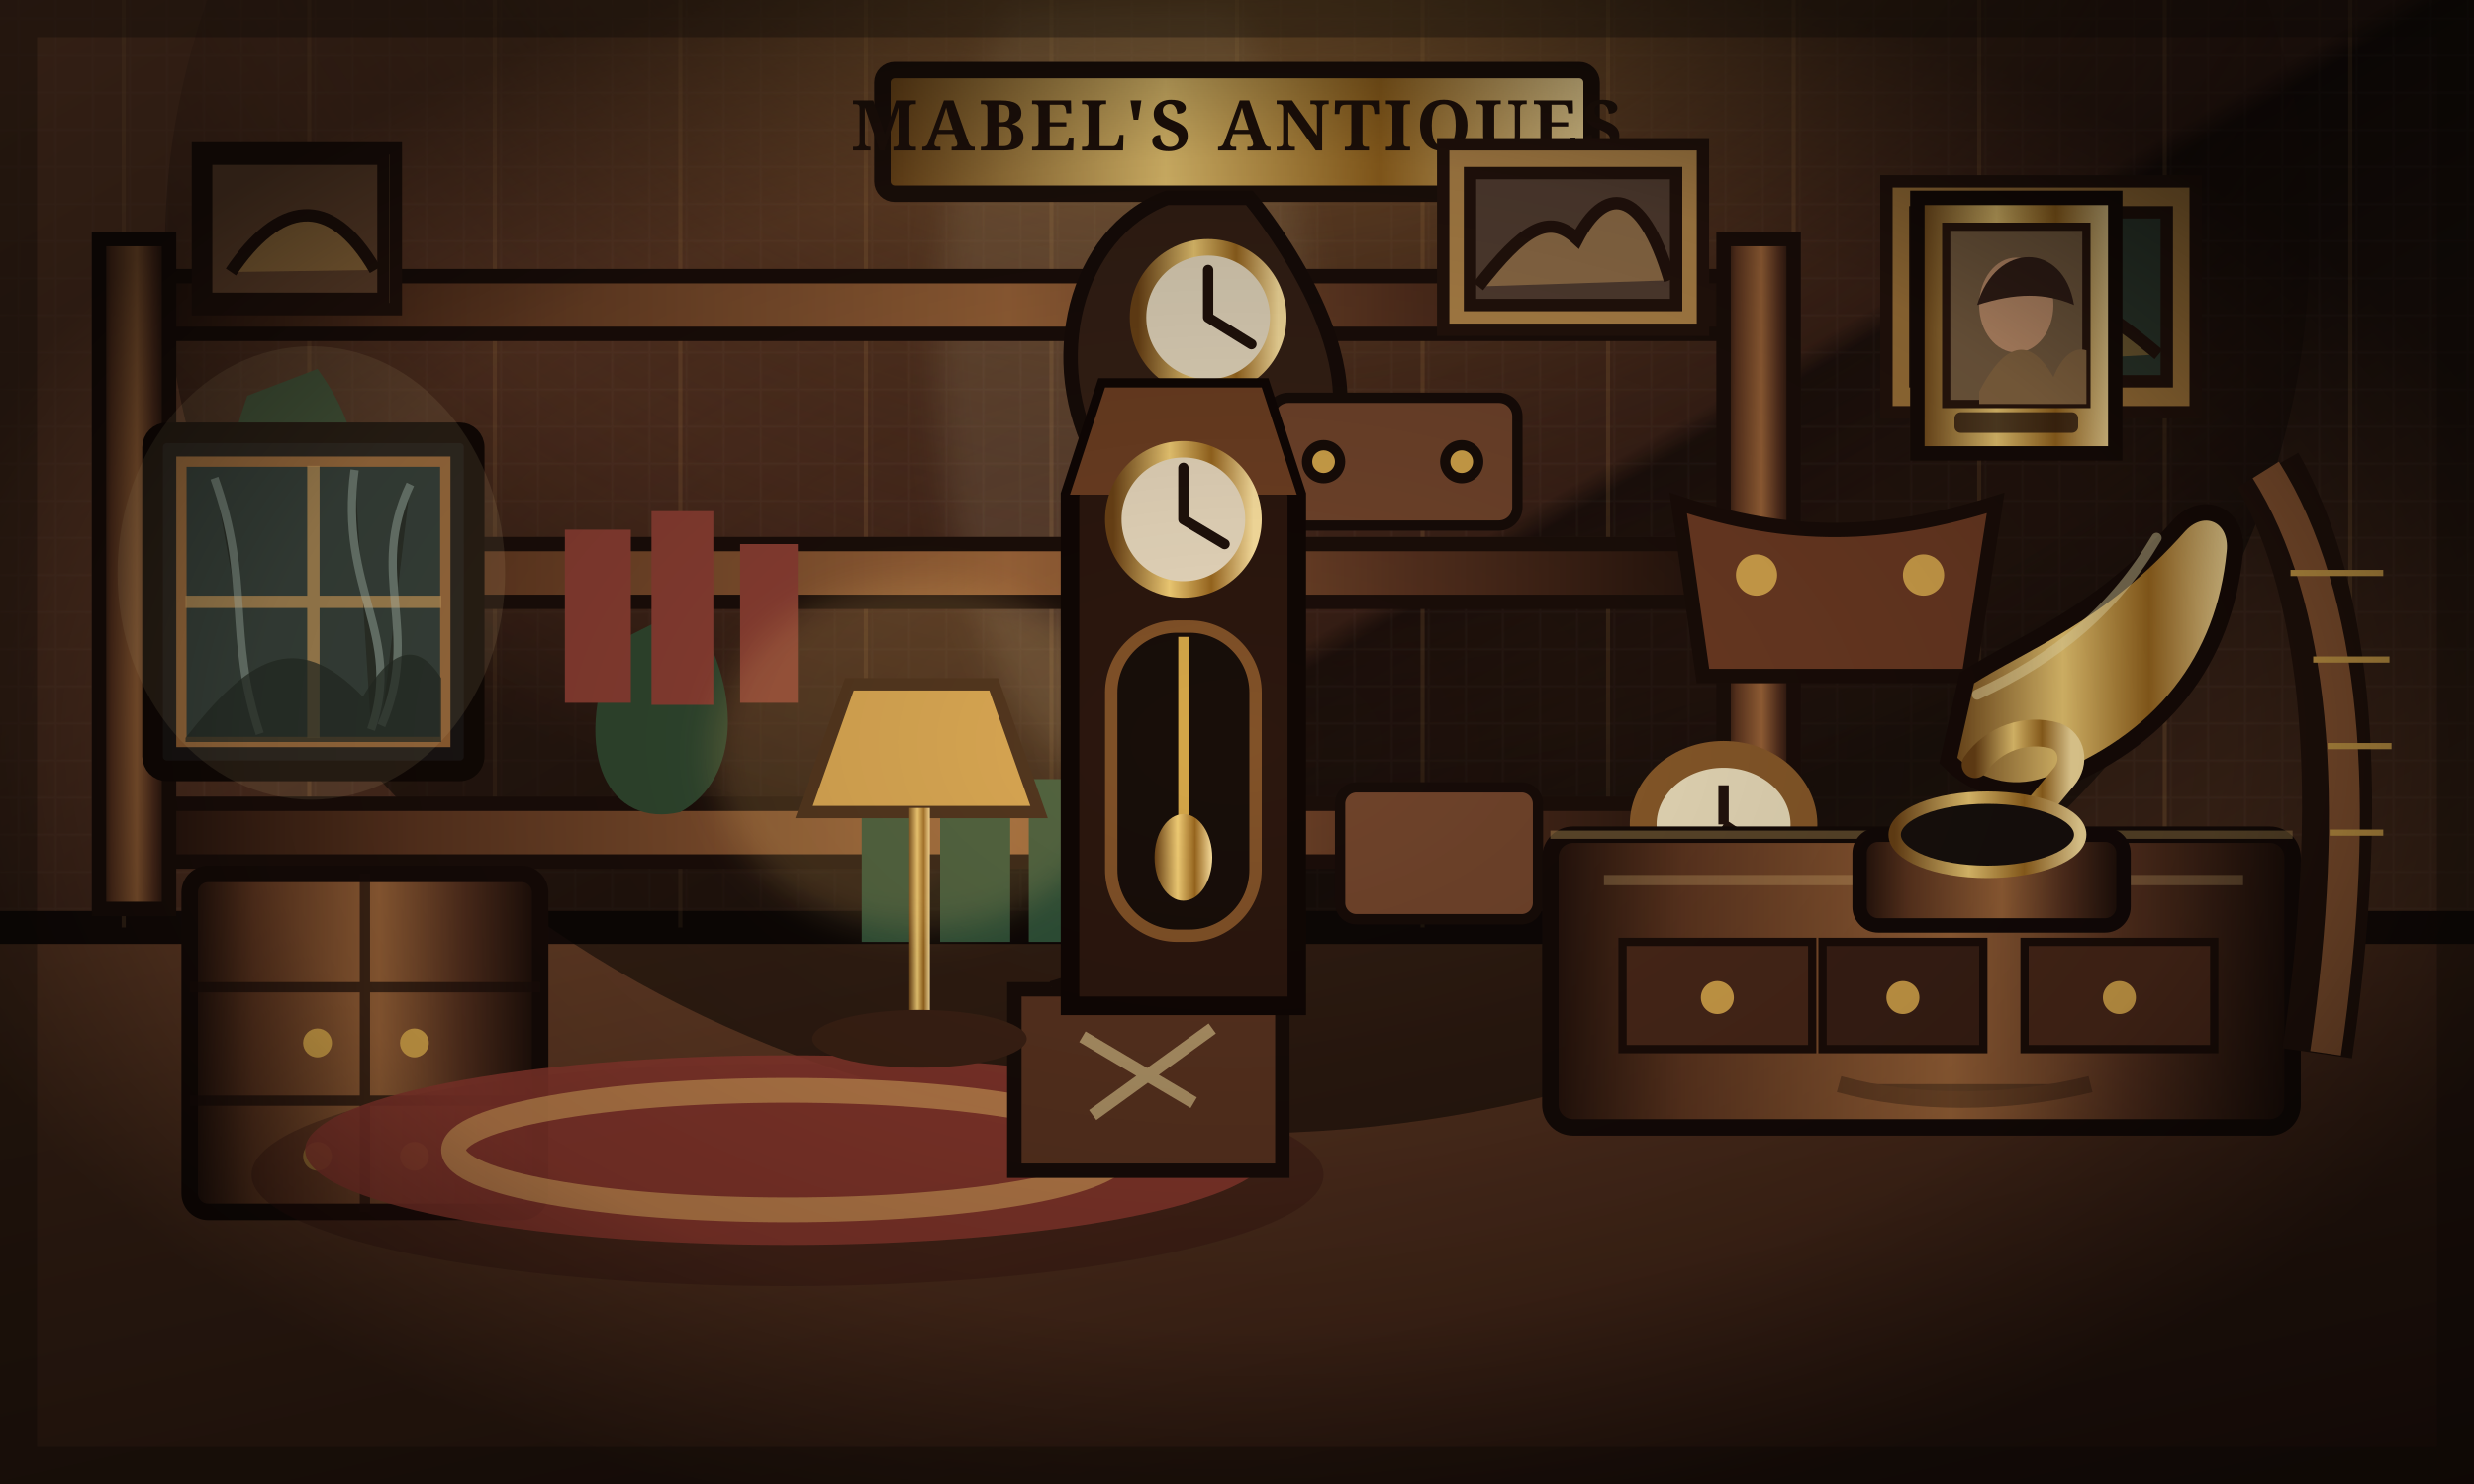
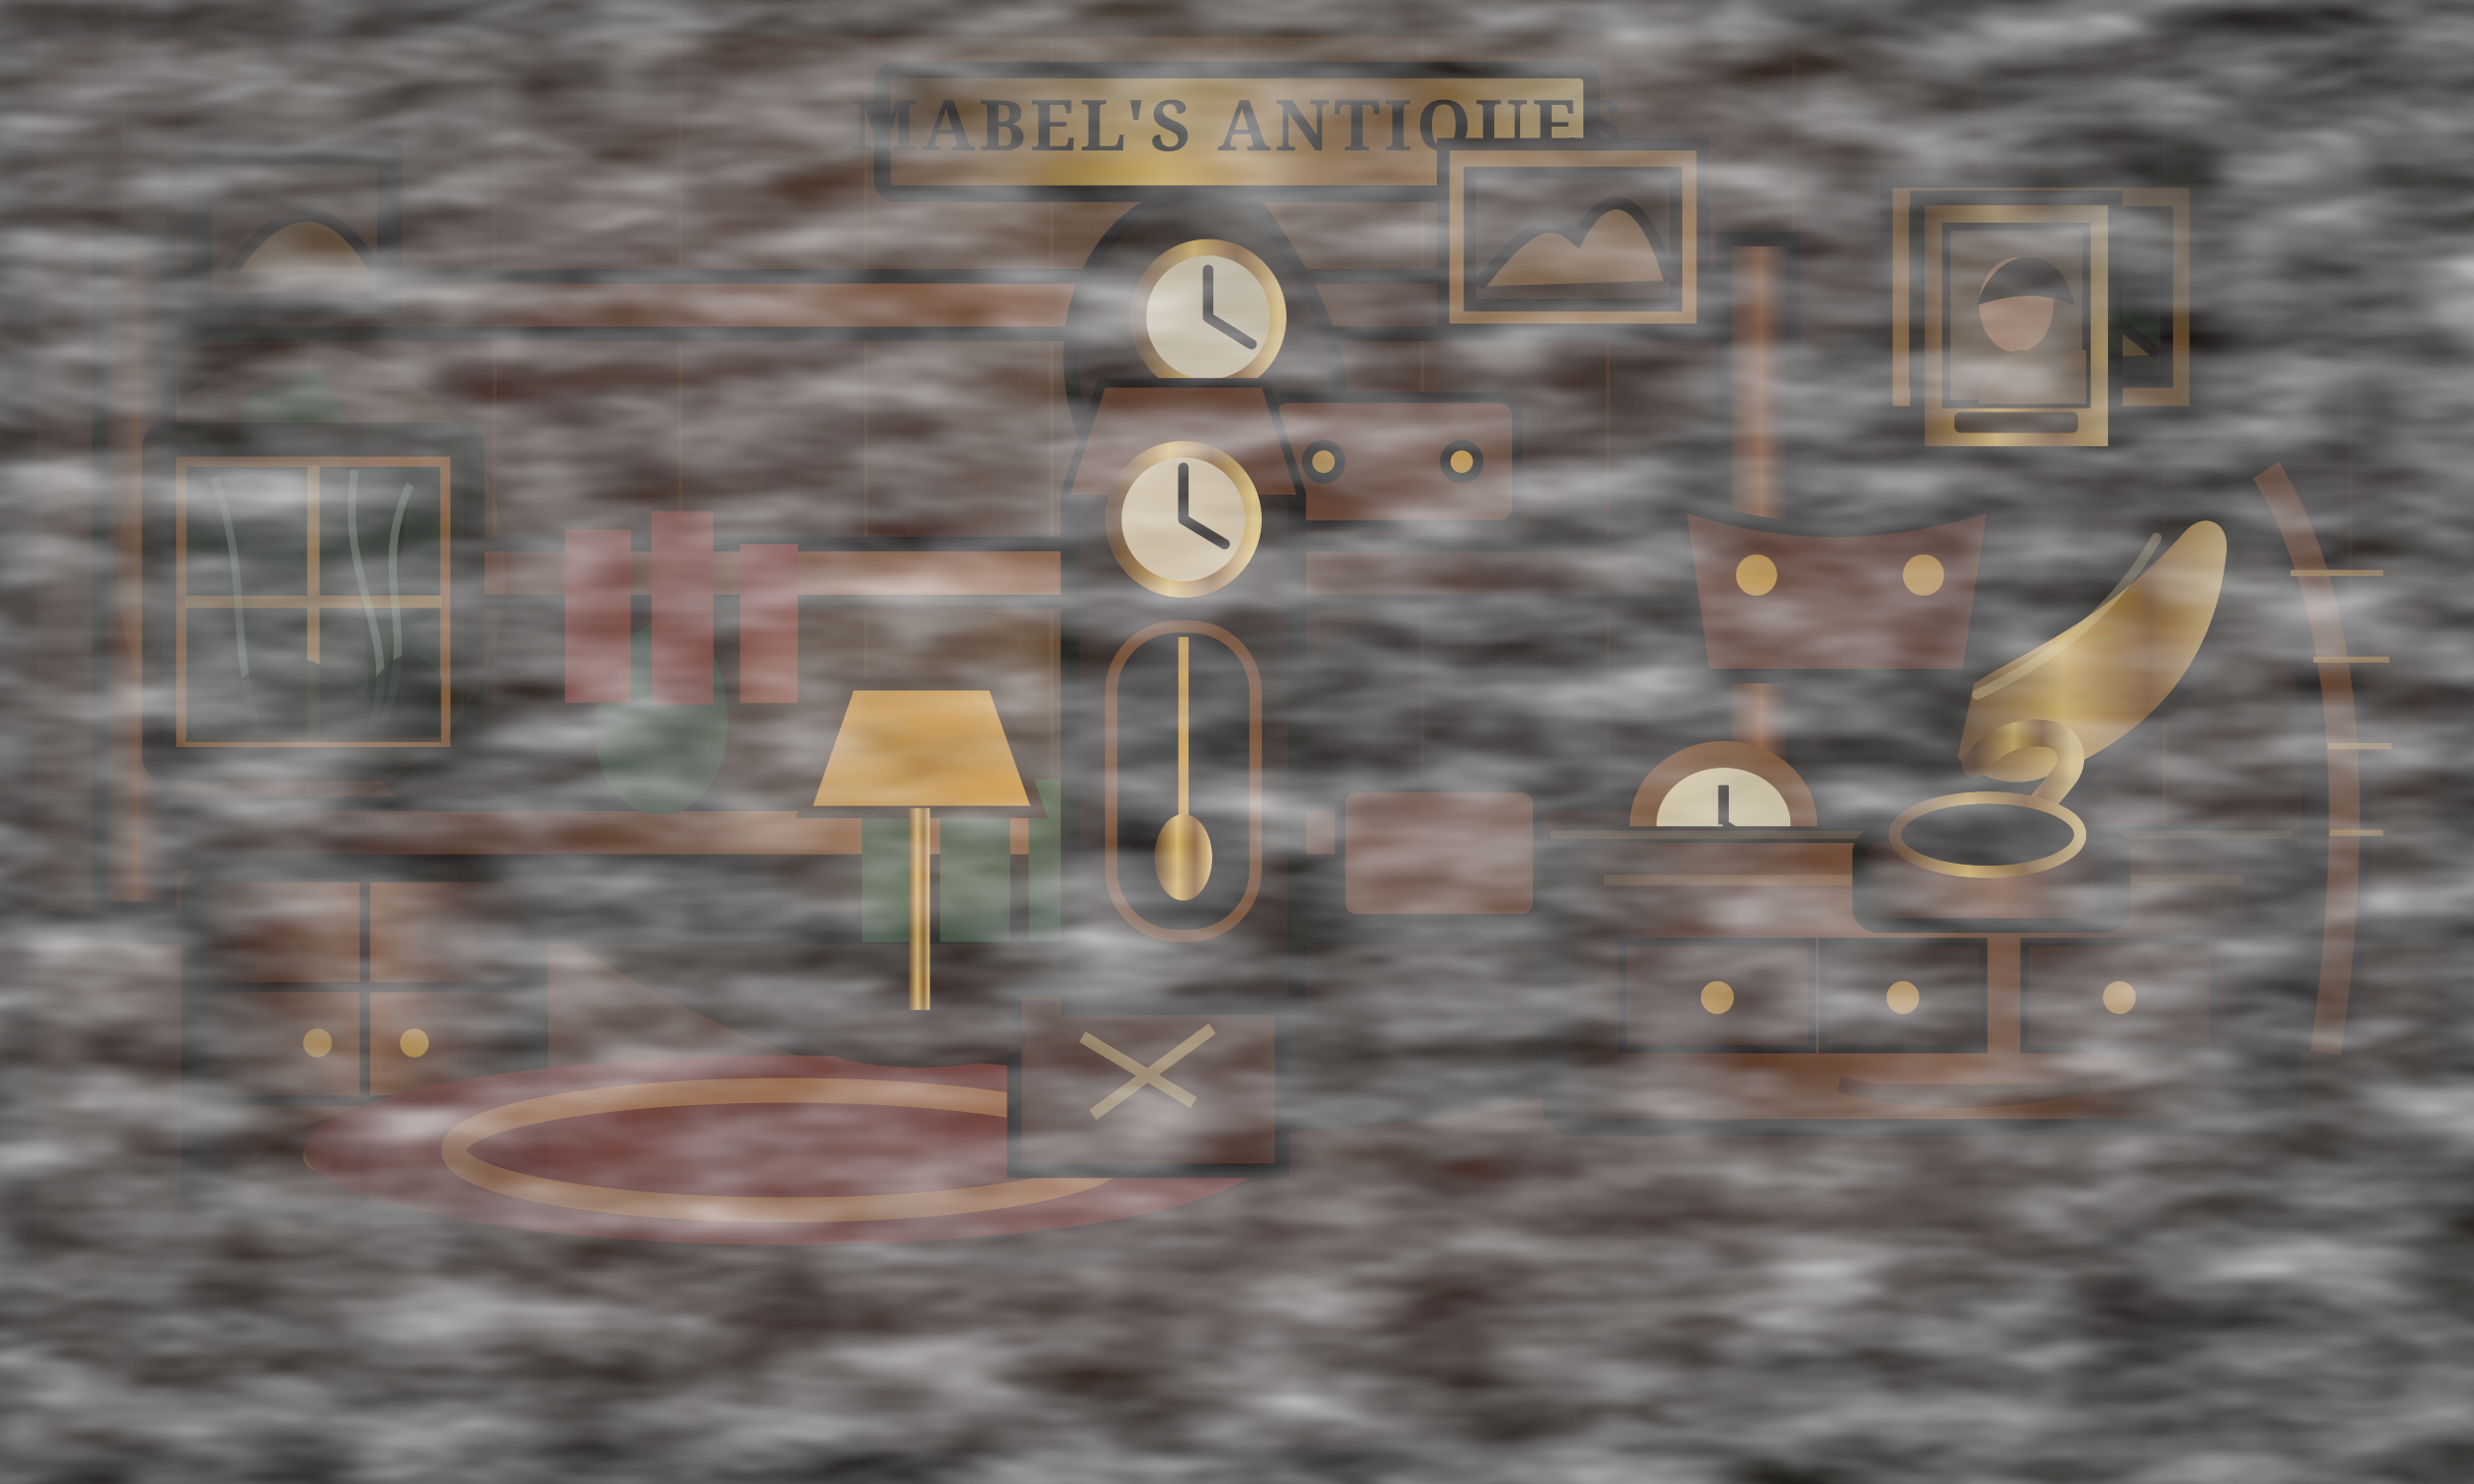
<svg xmlns="http://www.w3.org/2000/svg" viewBox="0 0 1200 720" preserveAspectRatio="xMidYMid slice">
  <defs>
    <linearGradient id="wall" y1="0" y2="1">
      <stop stop-color="#7a4b31" />
      <stop offset=".48" stop-color="#3a2117" />
      <stop offset=".49" stop-color="#1a0f0b" />
      <stop offset="1" stop-color="#684028" />
    </linearGradient>
    <linearGradient id="floor" y1="0" y2="1">
      <stop stop-color="#6d4229" />
      <stop offset="1" stop-color="#2a160e" />
    </linearGradient>
    <linearGradient id="wood" x1="0" x2="1">
      <stop stop-color="#20100a" />
      <stop offset=".18" stop-color="#5d351f" />
      <stop offset=".54" stop-color="#9d6539" />
      <stop offset=".78" stop-color="#55301e" />
      <stop offset="1" stop-color="#1a0d08" />
    </linearGradient>
    <linearGradient id="brass" x1="0" x2="1">
      <stop stop-color="#6c4316" />
      <stop offset=".4" stop-color="#f4cf76" />
      <stop offset=".7" stop-color="#9b681f" />
      <stop offset="1" stop-color="#ffe4a1" />
    </linearGradient>
    <radialGradient id="lampGlow" cx="50%" cy="18%" r="68%">
      <stop stop-color="#ffe6ad" stop-opacity=".92" />
      <stop offset=".23" stop-color="#f3b957" stop-opacity=".45" />
      <stop offset=".72" stop-color="#32170c" stop-opacity=".08" />
      <stop offset="1" stop-color="#050302" stop-opacity=".52" />
    </radialGradient>
    <radialGradient id="corner" cx="50%" cy="50%" r="55%">
      <stop stop-color="#000" stop-opacity="0" />
      <stop offset=".72" stop-color="#000" stop-opacity=".2" />
      <stop offset="1" stop-color="#000" stop-opacity=".58" />
    </radialGradient>
    <filter id="soft">
      <feGaussianBlur stdDeviation="8" />
    </filter>
+     <filter id="painterlyGrain" x="-8%" y="-8%" width="116%" height="116%">
+       <feTurbulence type="fractalNoise" baseFrequency="0.012 0.04" numOctaves="3" seed="27" result="grain" />
+       <feColorMatrix in="grain" type="saturate" values="0" result="mono" />
+       <feBlend in="SourceGraphic" in2="mono" mode="soft-light" />
+     </filter>
    <pattern id="paper" width="18" height="18" patternUnits="userSpaceOnUse">
      <path d="M0 9h18M9 0v18" stroke="#fff0c8" stroke-opacity=".045" />
    </pattern>
  </defs>
-   <rect width="1200" height="720" fill="url(#wall)" />
-   <rect width="1200" height="720" fill="url(#paper)" opacity=".75" />
-   <path d="M0 446h1200v274H0z" fill="url(#floor)" />
-   <path d="M0 450h1200" stroke="#150b08" stroke-width="16" />
-   <g opacity=".18" stroke="#d09b58" stroke-width="2">
-     <path d="M60 0v450M150 0v450M240 0v450M330 0v450M420 0v450M510 0v450M600 0v450M690 0v450M780 0v450M870 0v450M960 0v450M1050 0v450M1140 0v450" />
+   <g filter="url(#painterlyGrain)">
+     <rect width="1200" height="720" fill="url(#wall)" />
+     <rect width="1200" height="720" fill="url(#paper)" opacity=".75" />
+     <path d="M0 446h1200v274H0z" fill="url(#floor)" />
+     <path d="M0 450h1200" stroke="#150b08" stroke-width="16" />
+     <g opacity=".18" stroke="#d09b58" stroke-width="2">
+       <path d="M60 0v450M150 0v450M240 0v450M330 0v450M420 0v450M510 0v450M600 0v450M690 0v450M780 0v450M870 0v450M960 0v450M1050 0v450M1140 0v450" />
+     </g>
+     <ellipse cx="600" cy="120" rx="520" ry="430" fill="url(#lampGlow)" />
+     <ellipse cx="545" cy="170" rx="90" ry="210" fill="#fff0bb" opacity=".12" filter="url(#soft)" />
+     <rect x="428" y="34" width="344" height="60" rx="6" fill="url(#brass)" stroke="#1d100a" stroke-width="8" />
+     <text x="600" y="73" text-anchor="middle" font-family="Georgia,serif" font-size="34" font-weight="700" fill="#21120b" letter-spacing="2">MABEL'S ANTIQUES</text>
+     <g stroke="#1b0e09" stroke-width="7" fill="url(#wood)">
+       <rect x="52" y="134" width="810" height="28" rx="4" />
+       <rect x="52" y="264" width="810" height="28" rx="4" />
+       <rect x="52" y="390" width="810" height="28" rx="4" />
+       <rect x="48" y="116" width="34" height="325" />
+       <rect x="836" y="116" width="34" height="325" />
+     </g>
+     <g stroke="#24130c" stroke-width="6">
+       <rect x="96" y="72" width="96" height="78" fill="#caa66a" />
+       <rect x="100" y="77" width="86" height="68" fill="#6e4a31" />
+       <path d="M112 132c23-34 48-39 70-1" fill="#a37843" />
+       <rect x="700" y="70" width="126" height="90" fill="#b7894b" />
+       <rect x="713" y="84" width="100" height="64" fill="#564033" />
+       <path d="M717 139c22-28 34-36 48-23 13-25 31-27 45 20" fill="#96724b" />
+       <rect x="915" y="88" width="150" height="112" fill="#a4773b" />
+       <rect x="929" y="103" width="122" height="82" fill="#2f3a2e" />
+       <path d="M933 178c38-55 69-44 114-6" fill="#786135" />
+     </g>
+     <g transform="translate(518 96)">
+       <path d="M48 0c-45 17-60 80-34 127h110C153 82 95 8 88 0z" fill="#352015" stroke="#170c08" stroke-width="7" />
+       <circle cx="68" cy="58" r="34" fill="#e9dbc0" stroke="url(#brass)" stroke-width="8" />
+       <path d="M68 58V35M68 58l21 13" stroke="#21120b" stroke-width="5" stroke-linecap="round" />
+       <path d="M62 99c2 21 14 24 18 0" stroke="#d8a84b" stroke-width="7" fill="none" />
+     </g>
+     <g transform="translate(30 180)">
+       <g fill="#31482f">
+         <path d="M90 12c-20 55-4 83 27 78 32-17 34-54 7-91z" />
+         <path d="M268 132c-22 55-2 90 32 82 29-16 31-60 4-100z" />
+       </g>
+       <g fill="#8d3f33">
+         <rect x="244" y="77" width="32" height="84" />
+         <rect x="286" y="68" width="30" height="94" />
+         <rect x="329" y="84" width="28" height="77" />
+       </g>
+       <g fill="#2f5037">
+         <rect x="388" y="191" width="31" height="86" />
+         <rect x="426" y="176" width="34" height="101" />
+         <rect x="469" y="198" width="28" height="79" />
+       </g>
+       <g fill="#71442b" stroke="#170c08" stroke-width="5">
+         <rect x="586" y="13" width="120" height="62" rx="9" />
+         <circle cx="612" cy="44" r="8" fill="#d4a64b" />
+         <circle cx="679" cy="44" r="8" fill="#d4a64b" />
+         <rect x="620" y="202" width="96" height="64" rx="8" />
+       </g>
+       <g>
+         <ellipse cx="806" cy="220" rx="39" ry="34" fill="#eee0bd" stroke="#8b5b2a" stroke-width="13" />
+         <path d="M806 220v-19M806 220l15 10" stroke="#24130c" stroke-width="5" />
+       </g>
+     </g>
+     <g transform="translate(92 424)">
+       <rect width="170" height="164" rx="9" fill="url(#wood)" stroke="#160b07" stroke-width="8" />
+       <path d="M85 0v164M0 55h170M0 110h170" stroke="#1a0d08" stroke-width="5" opacity=".7" />
+       <circle cx="62" cy="82" r="7" fill="#d9a74b" />
+       <circle cx="109" cy="82" r="7" fill="#d9a74b" />
+       <circle cx="62" cy="137" r="7" fill="#d9a74b" />
+       <circle cx="109" cy="137" r="7" fill="#d9a74b" />
+     </g>
+     <g transform="translate(382 438)">
+       <ellipse cx="0" cy="132" rx="260" ry="54" fill="#31120f" opacity=".36" />
+       <ellipse cx="0" cy="120" rx="234" ry="46" fill="#8d392e" opacity=".86" />
+       <ellipse cx="0" cy="120" rx="162" ry="29" fill="none" stroke="#d7a15a" stroke-width="12" opacity=".65" />
+     </g>
+     <g transform="translate(492 405)">
+       <rect x="0" y="75" width="130" height="88" fill="#58321f" stroke="#170c08" stroke-width="7" />
+       <path d="M18 74l90-27 30 34" fill="#c59b64" stroke="#170c08" stroke-width="6" />
+       <path d="M33 98l54 32M96 94l-58 42" stroke="#d6bd86" stroke-width="6" opacity=".7" />
+     </g>
+     <g transform="translate(368 332)">
+       <path d="M44 0h70l22 62H22z" fill="#d6a44e" stroke="#30190d" stroke-width="6" />
+       <rect x="73" y="60" width="10" height="108" fill="url(#brass)" />
+       <ellipse cx="78" cy="172" rx="52" ry="14" fill="#3b2114" />
+       <ellipse cx="78" cy="34" rx="100" ry="85" fill="#ffc96f" opacity=".18" filter="url(#soft)" />
+     </g>
+     <g transform="translate(752 405)">
+       <rect width="360" height="142" rx="11" fill="url(#wood)" stroke="#140a07" stroke-width="8" />
+       <rect x="35" y="52" width="92" height="52" fill="#4a2819" stroke="#1b0d08" stroke-width="4" />
+       <rect x="230" y="52" width="92" height="52" fill="#4a2819" stroke="#1b0d08" stroke-width="4" />
+       <circle cx="81" cy="79" r="8" fill="#d5a44b" />
+       <circle cx="276" cy="79" r="8" fill="#d5a44b" />
+       <path d="M0 0h360" stroke="#e2b76b" stroke-opacity=".35" stroke-width="4" />
+     </g>
+     <g transform="translate(814 244)">
+       <path d="M0 0c54 18 100 17 154 0l-13 84H12z" fill="#6e3b23" stroke="#1a0d08" stroke-width="7" />
+       <path d="M35 35h84" stroke="url(#brass)" stroke-width="9" stroke-linecap="round" />
+       <circle cx="38" cy="35" r="10" fill="#d9a84e" />
+       <circle cx="119" cy="35" r="10" fill="#d9a84e" />
+     </g>
+     <g transform="translate(1064 228)">
+       <path d="M36 0c35 62 42 160 24 283" stroke="#22120b" stroke-width="34" fill="none" />
+       <path d="M35 0c39 62 47 160 29 283" stroke="#8e5833" stroke-width="15" fill="none" />
+       <g stroke="#d5a44b" stroke-width="3">
+         <path d="M47 50h45M58 92h37M65 134h31M66 176h26" />
+       </g>
+     </g>
+     <g id="front-window" transform="translate(74 210)">
+       <rect x="0" y="0" width="156" height="164" rx="7" fill="#1b1614" stroke="#120905" stroke-width="10" />
+       <rect x="14" y="14" width="128" height="136" fill="#243331" stroke="#9c6636" stroke-width="5" />
+       <path d="M78 16v132M16 82h124" stroke="#d09b58" stroke-width="6" opacity=".75" />
+       <path d="M30 22c18 50 6 76 22 124M98 18c-8 58 24 80 8 126M125 25c-21 44 6 71-14 117" stroke="#b9d1ca" stroke-width="4" opacity=".42" />
+       <path d="M16 148c30-38 53-54 86-20 13-22 26-28 38-9v31H16z" fill="#0d1816" opacity=".72" />
+       <ellipse cx="77" cy="68" rx="94" ry="110" fill="#ffe2a2" opacity=".11" />
+     </g>
+     <g id="grandfather-clock" transform="translate(505 188)">
+       <path d="M31 0h76l17 52v248H14V52z" fill="#2c170e" stroke="#100704" stroke-width="9" />
+       <path d="M31 0h76l17 52H14z" fill="#6e3f22" />
+       <circle cx="69" cy="64" r="34" fill="#eadabe" stroke="url(#brass)" stroke-width="8" />
+       <path d="M69 64V39M69 64l20 12" stroke="#1f110b" stroke-width="5" stroke-linecap="round" />
+       <rect x="34" y="116" width="70" height="150" rx="32" fill="#160c08" stroke="#8e5a2b" stroke-width="6" opacity=".88" />
+       <path d="M69 121v95" stroke="#d6a849" stroke-width="5" />
+       <ellipse cx="69" cy="228" rx="14" ry="21" fill="url(#brass)" />
+     </g>
+     <g id="front-counter-details" transform="translate(752 405)">
+       <rect x="132" y="52" width="78" height="52" fill="#3b2015" stroke="#1b0d08" stroke-width="4" />
+       <circle cx="171" cy="79" r="8" fill="#d5a44b" />
+       <path d="M26 22h310" stroke="#ffd98d" stroke-width="5" opacity=".24" />
+       <path d="M140 121c36 10 82 10 122 0" stroke="#190c07" stroke-width="8" opacity=".32" />
+     </g>
+     <g id="evelyn-wall-photo" transform="translate(930 96)">
+       <rect x="0" y="0" width="96" height="124" fill="url(#brass)" stroke="#160b07" stroke-width="7" />
+       <rect x="14" y="14" width="68" height="86" fill="#7b6043" stroke="#2b170e" stroke-width="4" />
+       <ellipse cx="48" cy="52" rx="18" ry="23" fill="#c99670" />
+       <path d="M29 52c9-31 42-31 47 0-14-6-28-6-47 0z" fill="#352018" />
+       <path d="M30 94c12-23 24-28 36-7 4-10 10-15 16-13v26H30z" fill="#8d6b45" />
+       <rect x="18" y="104" width="60" height="10" rx="3" fill="#25130b" opacity=".75" />
+     </g>
+     <g id="gramophone" transform="translate(902 279)">
+       <path d="M52 50c28-18 64-30 103-74 12-13 29-5 27 13-5 52-35 92-91 113-18 6-35 1-48-12z" fill="url(#brass)" stroke="#170b07" stroke-width="8" />
+       <path d="M144-18c-20 34-48 58-87 76" fill="none" stroke="#fff0b6" stroke-width="5" opacity=".46" stroke-linecap="round" />
+       <path d="M56 92c9-13 25-18 39-14 8 3 10 13 4 20l-25 30" fill="none" stroke="url(#brass)" stroke-width="13" stroke-linecap="round" />
+       <rect x="0" y="126" width="128" height="44" rx="9" fill="url(#wood)" stroke="#130907" stroke-width="7" />
+       <ellipse cx="62" cy="126" rx="45" ry="18" fill="#18100d" stroke="url(#brass)" stroke-width="6" />
+     </g>
+     <rect width="1200" height="720" fill="url(#corner)" />
+     <rect x="9" y="9" width="1182" height="702" fill="none" stroke="#090504" stroke-width="18" opacity=".35" />
  </g>
-   <ellipse cx="600" cy="120" rx="520" ry="430" fill="url(#lampGlow)" />
-   <ellipse cx="545" cy="170" rx="90" ry="210" fill="#fff0bb" opacity=".12" filter="url(#soft)" />
-   <rect x="428" y="34" width="344" height="60" rx="6" fill="url(#brass)" stroke="#1d100a" stroke-width="8" />
-   <text x="600" y="73" text-anchor="middle" font-family="Georgia,serif" font-size="34" font-weight="700" fill="#21120b" letter-spacing="2">MABEL'S ANTIQUES</text>
-   <g stroke="#1b0e09" stroke-width="7" fill="url(#wood)">
-     <rect x="52" y="134" width="810" height="28" rx="4" />
-     <rect x="52" y="264" width="810" height="28" rx="4" />
-     <rect x="52" y="390" width="810" height="28" rx="4" />
-     <rect x="48" y="116" width="34" height="325" />
-     <rect x="836" y="116" width="34" height="325" />
-   </g>
-   <g stroke="#24130c" stroke-width="6">
-     <rect x="96" y="72" width="96" height="78" fill="#caa66a" />
-     <rect x="100" y="77" width="86" height="68" fill="#6e4a31" />
-     <path d="M112 132c23-34 48-39 70-1" fill="#a37843" />
-     <rect x="700" y="70" width="126" height="90" fill="#b7894b" />
-     <rect x="713" y="84" width="100" height="64" fill="#564033" />
-     <path d="M717 139c22-28 34-36 48-23 13-25 31-27 45 20" fill="#96724b" />
-     <rect x="915" y="88" width="150" height="112" fill="#a4773b" />
-     <rect x="929" y="103" width="122" height="82" fill="#2f3a2e" />
-     <path d="M933 178c38-55 69-44 114-6" fill="#786135" />
-   </g>
-   <g transform="translate(518 96)">
-     <path d="M48 0c-45 17-60 80-34 127h110C153 82 95 8 88 0z" fill="#352015" stroke="#170c08" stroke-width="7" />
-     <circle cx="68" cy="58" r="34" fill="#e9dbc0" stroke="url(#brass)" stroke-width="8" />
-     <path d="M68 58V35M68 58l21 13" stroke="#21120b" stroke-width="5" stroke-linecap="round" />
-     <path d="M62 99c2 21 14 24 18 0" stroke="#d8a84b" stroke-width="7" fill="none" />
-   </g>
-   <g transform="translate(30 180)">
-     <g fill="#31482f">
-       <path d="M90 12c-20 55-4 83 27 78 32-17 34-54 7-91z" />
-       <path d="M268 132c-22 55-2 90 32 82 29-16 31-60 4-100z" />
-     </g>
-     <g fill="#8d3f33">
-       <rect x="244" y="77" width="32" height="84" />
-       <rect x="286" y="68" width="30" height="94" />
-       <rect x="329" y="84" width="28" height="77" />
-     </g>
-     <g fill="#2f5037">
-       <rect x="388" y="191" width="31" height="86" />
-       <rect x="426" y="176" width="34" height="101" />
-       <rect x="469" y="198" width="28" height="79" />
-     </g>
-     <g fill="#71442b" stroke="#170c08" stroke-width="5">
-       <rect x="586" y="13" width="120" height="62" rx="9" />
-       <circle cx="612" cy="44" r="8" fill="#d4a64b" />
-       <circle cx="679" cy="44" r="8" fill="#d4a64b" />
-       <rect x="620" y="202" width="96" height="64" rx="8" />
-     </g>
-     <g>
-       <ellipse cx="806" cy="220" rx="39" ry="34" fill="#eee0bd" stroke="#8b5b2a" stroke-width="13" />
-       <path d="M806 220v-19M806 220l15 10" stroke="#24130c" stroke-width="5" />
-     </g>
-   </g>
-   <g transform="translate(92 424)">
-     <rect width="170" height="164" rx="9" fill="url(#wood)" stroke="#160b07" stroke-width="8" />
-     <path d="M85 0v164M0 55h170M0 110h170" stroke="#1a0d08" stroke-width="5" opacity=".7" />
-     <circle cx="62" cy="82" r="7" fill="#d9a74b" />
-     <circle cx="109" cy="82" r="7" fill="#d9a74b" />
-     <circle cx="62" cy="137" r="7" fill="#d9a74b" />
-     <circle cx="109" cy="137" r="7" fill="#d9a74b" />
-   </g>
-   <g transform="translate(382 438)">
-     <ellipse cx="0" cy="132" rx="260" ry="54" fill="#31120f" opacity=".36" />
-     <ellipse cx="0" cy="120" rx="234" ry="46" fill="#8d392e" opacity=".86" />
-     <ellipse cx="0" cy="120" rx="162" ry="29" fill="none" stroke="#d7a15a" stroke-width="12" opacity=".65" />
-   </g>
-   <g transform="translate(492 405)">
-     <rect x="0" y="75" width="130" height="88" fill="#58321f" stroke="#170c08" stroke-width="7" />
-     <path d="M18 74l90-27 30 34" fill="#c59b64" stroke="#170c08" stroke-width="6" />
-     <path d="M33 98l54 32M96 94l-58 42" stroke="#d6bd86" stroke-width="6" opacity=".7" />
-   </g>
-   <g transform="translate(368 332)">
-     <path d="M44 0h70l22 62H22z" fill="#d6a44e" stroke="#30190d" stroke-width="6" />
-     <rect x="73" y="60" width="10" height="108" fill="url(#brass)" />
-     <ellipse cx="78" cy="172" rx="52" ry="14" fill="#3b2114" />
-     <ellipse cx="78" cy="34" rx="100" ry="85" fill="#ffc96f" opacity=".18" filter="url(#soft)" />
-   </g>
-   <g transform="translate(752 405)">
-     <rect width="360" height="142" rx="11" fill="url(#wood)" stroke="#140a07" stroke-width="8" />
-     <rect x="35" y="52" width="92" height="52" fill="#4a2819" stroke="#1b0d08" stroke-width="4" />
-     <rect x="230" y="52" width="92" height="52" fill="#4a2819" stroke="#1b0d08" stroke-width="4" />
-     <circle cx="81" cy="79" r="8" fill="#d5a44b" />
-     <circle cx="276" cy="79" r="8" fill="#d5a44b" />
-     <path d="M0 0h360" stroke="#e2b76b" stroke-opacity=".35" stroke-width="4" />
-   </g>
-   <g transform="translate(814 244)">
-     <path d="M0 0c54 18 100 17 154 0l-13 84H12z" fill="#6e3b23" stroke="#1a0d08" stroke-width="7" />
-     <path d="M35 35h84" stroke="url(#brass)" stroke-width="9" stroke-linecap="round" />
-     <circle cx="38" cy="35" r="10" fill="#d9a84e" />
-     <circle cx="119" cy="35" r="10" fill="#d9a84e" />
-   </g>
-   <g transform="translate(1064 228)">
-     <path d="M36 0c35 62 42 160 24 283" stroke="#22120b" stroke-width="34" fill="none" />
-     <path d="M35 0c39 62 47 160 29 283" stroke="#8e5833" stroke-width="15" fill="none" />
-     <g stroke="#d5a44b" stroke-width="3">
-       <path d="M47 50h45M58 92h37M65 134h31M66 176h26" />
-     </g>
-   </g>
-   <g id="front-window" transform="translate(74 210)">
-     <rect x="0" y="0" width="156" height="164" rx="7" fill="#1b1614" stroke="#120905" stroke-width="10" />
-     <rect x="14" y="14" width="128" height="136" fill="#243331" stroke="#9c6636" stroke-width="5" />
-     <path d="M78 16v132M16 82h124" stroke="#d09b58" stroke-width="6" opacity=".75" />
-     <path d="M30 22c18 50 6 76 22 124M98 18c-8 58 24 80 8 126M125 25c-21 44 6 71-14 117" stroke="#b9d1ca" stroke-width="4" opacity=".42" />
-     <path d="M16 148c30-38 53-54 86-20 13-22 26-28 38-9v31H16z" fill="#0d1816" opacity=".72" />
-     <ellipse cx="77" cy="68" rx="94" ry="110" fill="#ffe2a2" opacity=".11" />
-   </g>
-   <g id="grandfather-clock" transform="translate(505 188)">
-     <path d="M31 0h76l17 52v248H14V52z" fill="#2c170e" stroke="#100704" stroke-width="9" />
-     <path d="M31 0h76l17 52H14z" fill="#6e3f22" />
-     <circle cx="69" cy="64" r="34" fill="#eadabe" stroke="url(#brass)" stroke-width="8" />
-     <path d="M69 64V39M69 64l20 12" stroke="#1f110b" stroke-width="5" stroke-linecap="round" />
-     <rect x="34" y="116" width="70" height="150" rx="32" fill="#160c08" stroke="#8e5a2b" stroke-width="6" opacity=".88" />
-     <path d="M69 121v95" stroke="#d6a849" stroke-width="5" />
-     <ellipse cx="69" cy="228" rx="14" ry="21" fill="url(#brass)" />
-   </g>
-   <g id="front-counter-details" transform="translate(752 405)">
-     <rect x="132" y="52" width="78" height="52" fill="#3b2015" stroke="#1b0d08" stroke-width="4" />
-     <circle cx="171" cy="79" r="8" fill="#d5a44b" />
-     <path d="M26 22h310" stroke="#ffd98d" stroke-width="5" opacity=".24" />
-     <path d="M140 121c36 10 82 10 122 0" stroke="#190c07" stroke-width="8" opacity=".32" />
-   </g>
-   <g id="evelyn-wall-photo" transform="translate(930 96)">
-     <rect x="0" y="0" width="96" height="124" fill="url(#brass)" stroke="#160b07" stroke-width="7" />
-     <rect x="14" y="14" width="68" height="86" fill="#7b6043" stroke="#2b170e" stroke-width="4" />
-     <ellipse cx="48" cy="52" rx="18" ry="23" fill="#c99670" />
-     <path d="M29 52c9-31 42-31 47 0-14-6-28-6-47 0z" fill="#352018" />
-     <path d="M30 94c12-23 24-28 36-7 4-10 10-15 16-13v26H30z" fill="#8d6b45" />
-     <rect x="18" y="104" width="60" height="10" rx="3" fill="#25130b" opacity=".75" />
-   </g>
-   <g id="gramophone" transform="translate(902 279)">
-     <path d="M52 50c28-18 64-30 103-74 12-13 29-5 27 13-5 52-35 92-91 113-18 6-35 1-48-12z" fill="url(#brass)" stroke="#170b07" stroke-width="8" />
-     <path d="M144-18c-20 34-48 58-87 76" fill="none" stroke="#fff0b6" stroke-width="5" opacity=".46" stroke-linecap="round" />
-     <path d="M56 92c9-13 25-18 39-14 8 3 10 13 4 20l-25 30" fill="none" stroke="url(#brass)" stroke-width="13" stroke-linecap="round" />
-     <rect x="0" y="126" width="128" height="44" rx="9" fill="url(#wood)" stroke="#130907" stroke-width="7" />
-     <ellipse cx="62" cy="126" rx="45" ry="18" fill="#18100d" stroke="url(#brass)" stroke-width="6" />
-   </g>
-   <rect width="1200" height="720" fill="url(#corner)" />
-   <rect x="9" y="9" width="1182" height="702" fill="none" stroke="#090504" stroke-width="18" opacity=".35" />
</svg>
